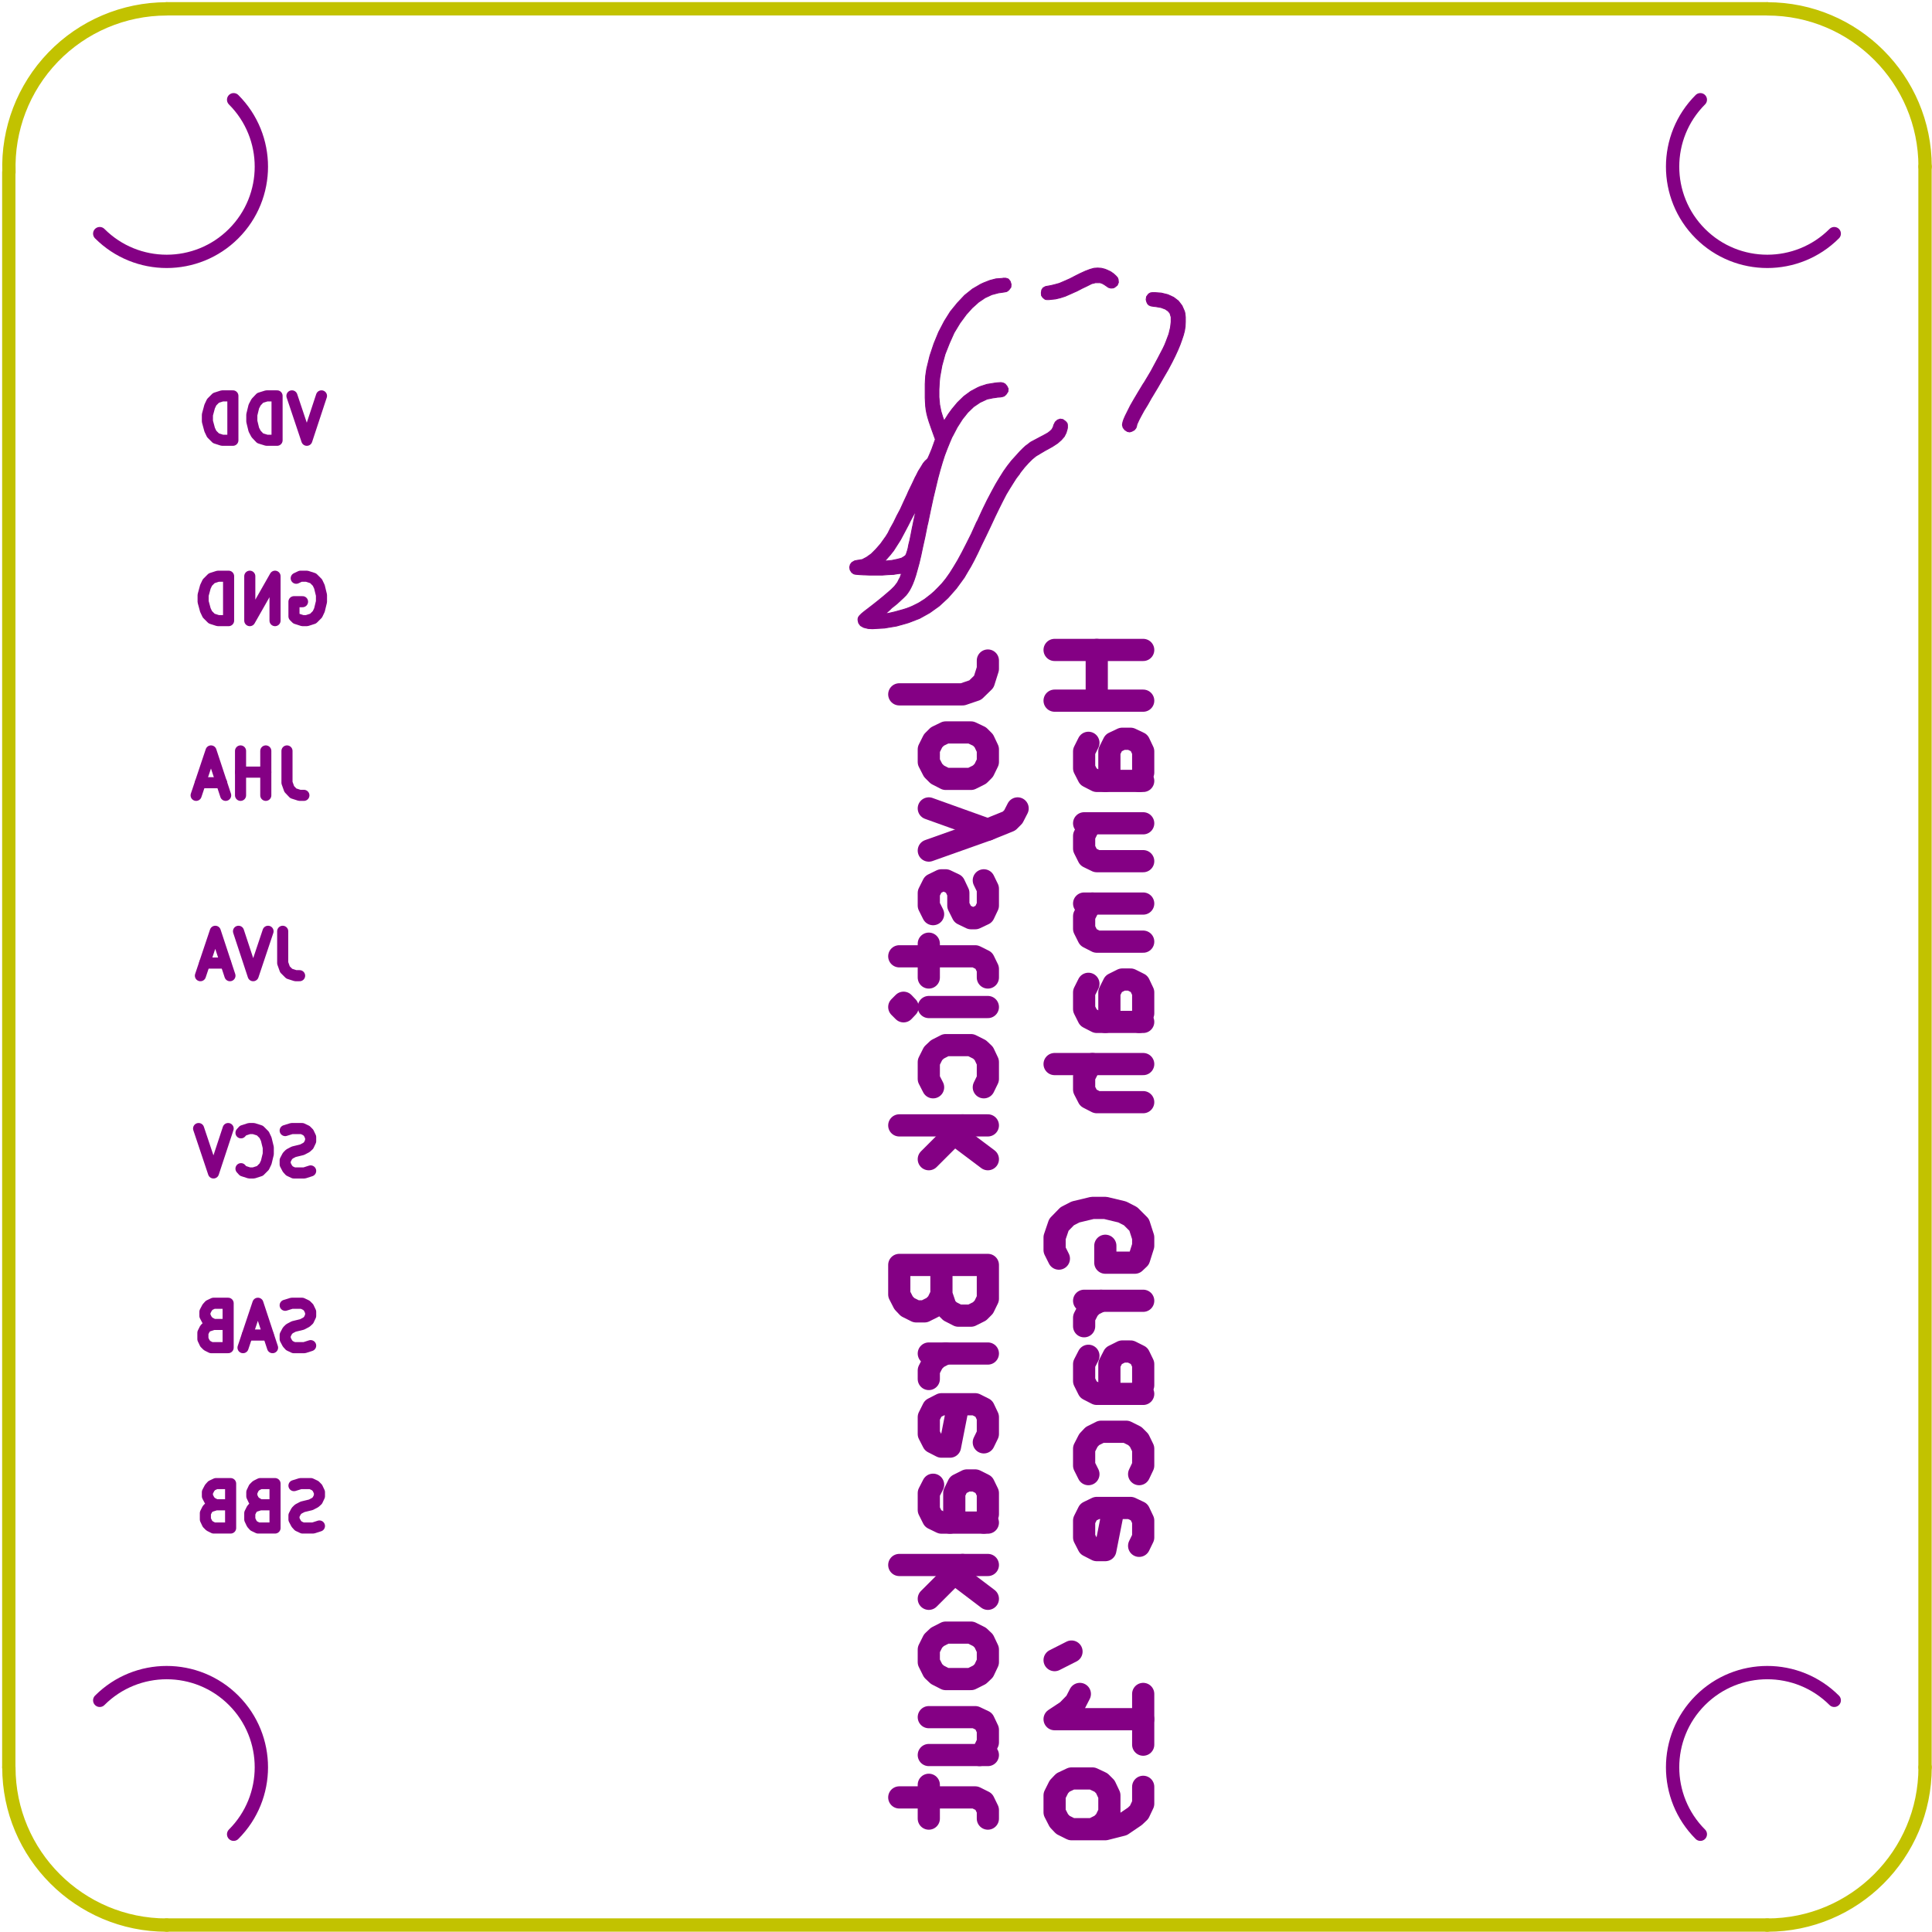
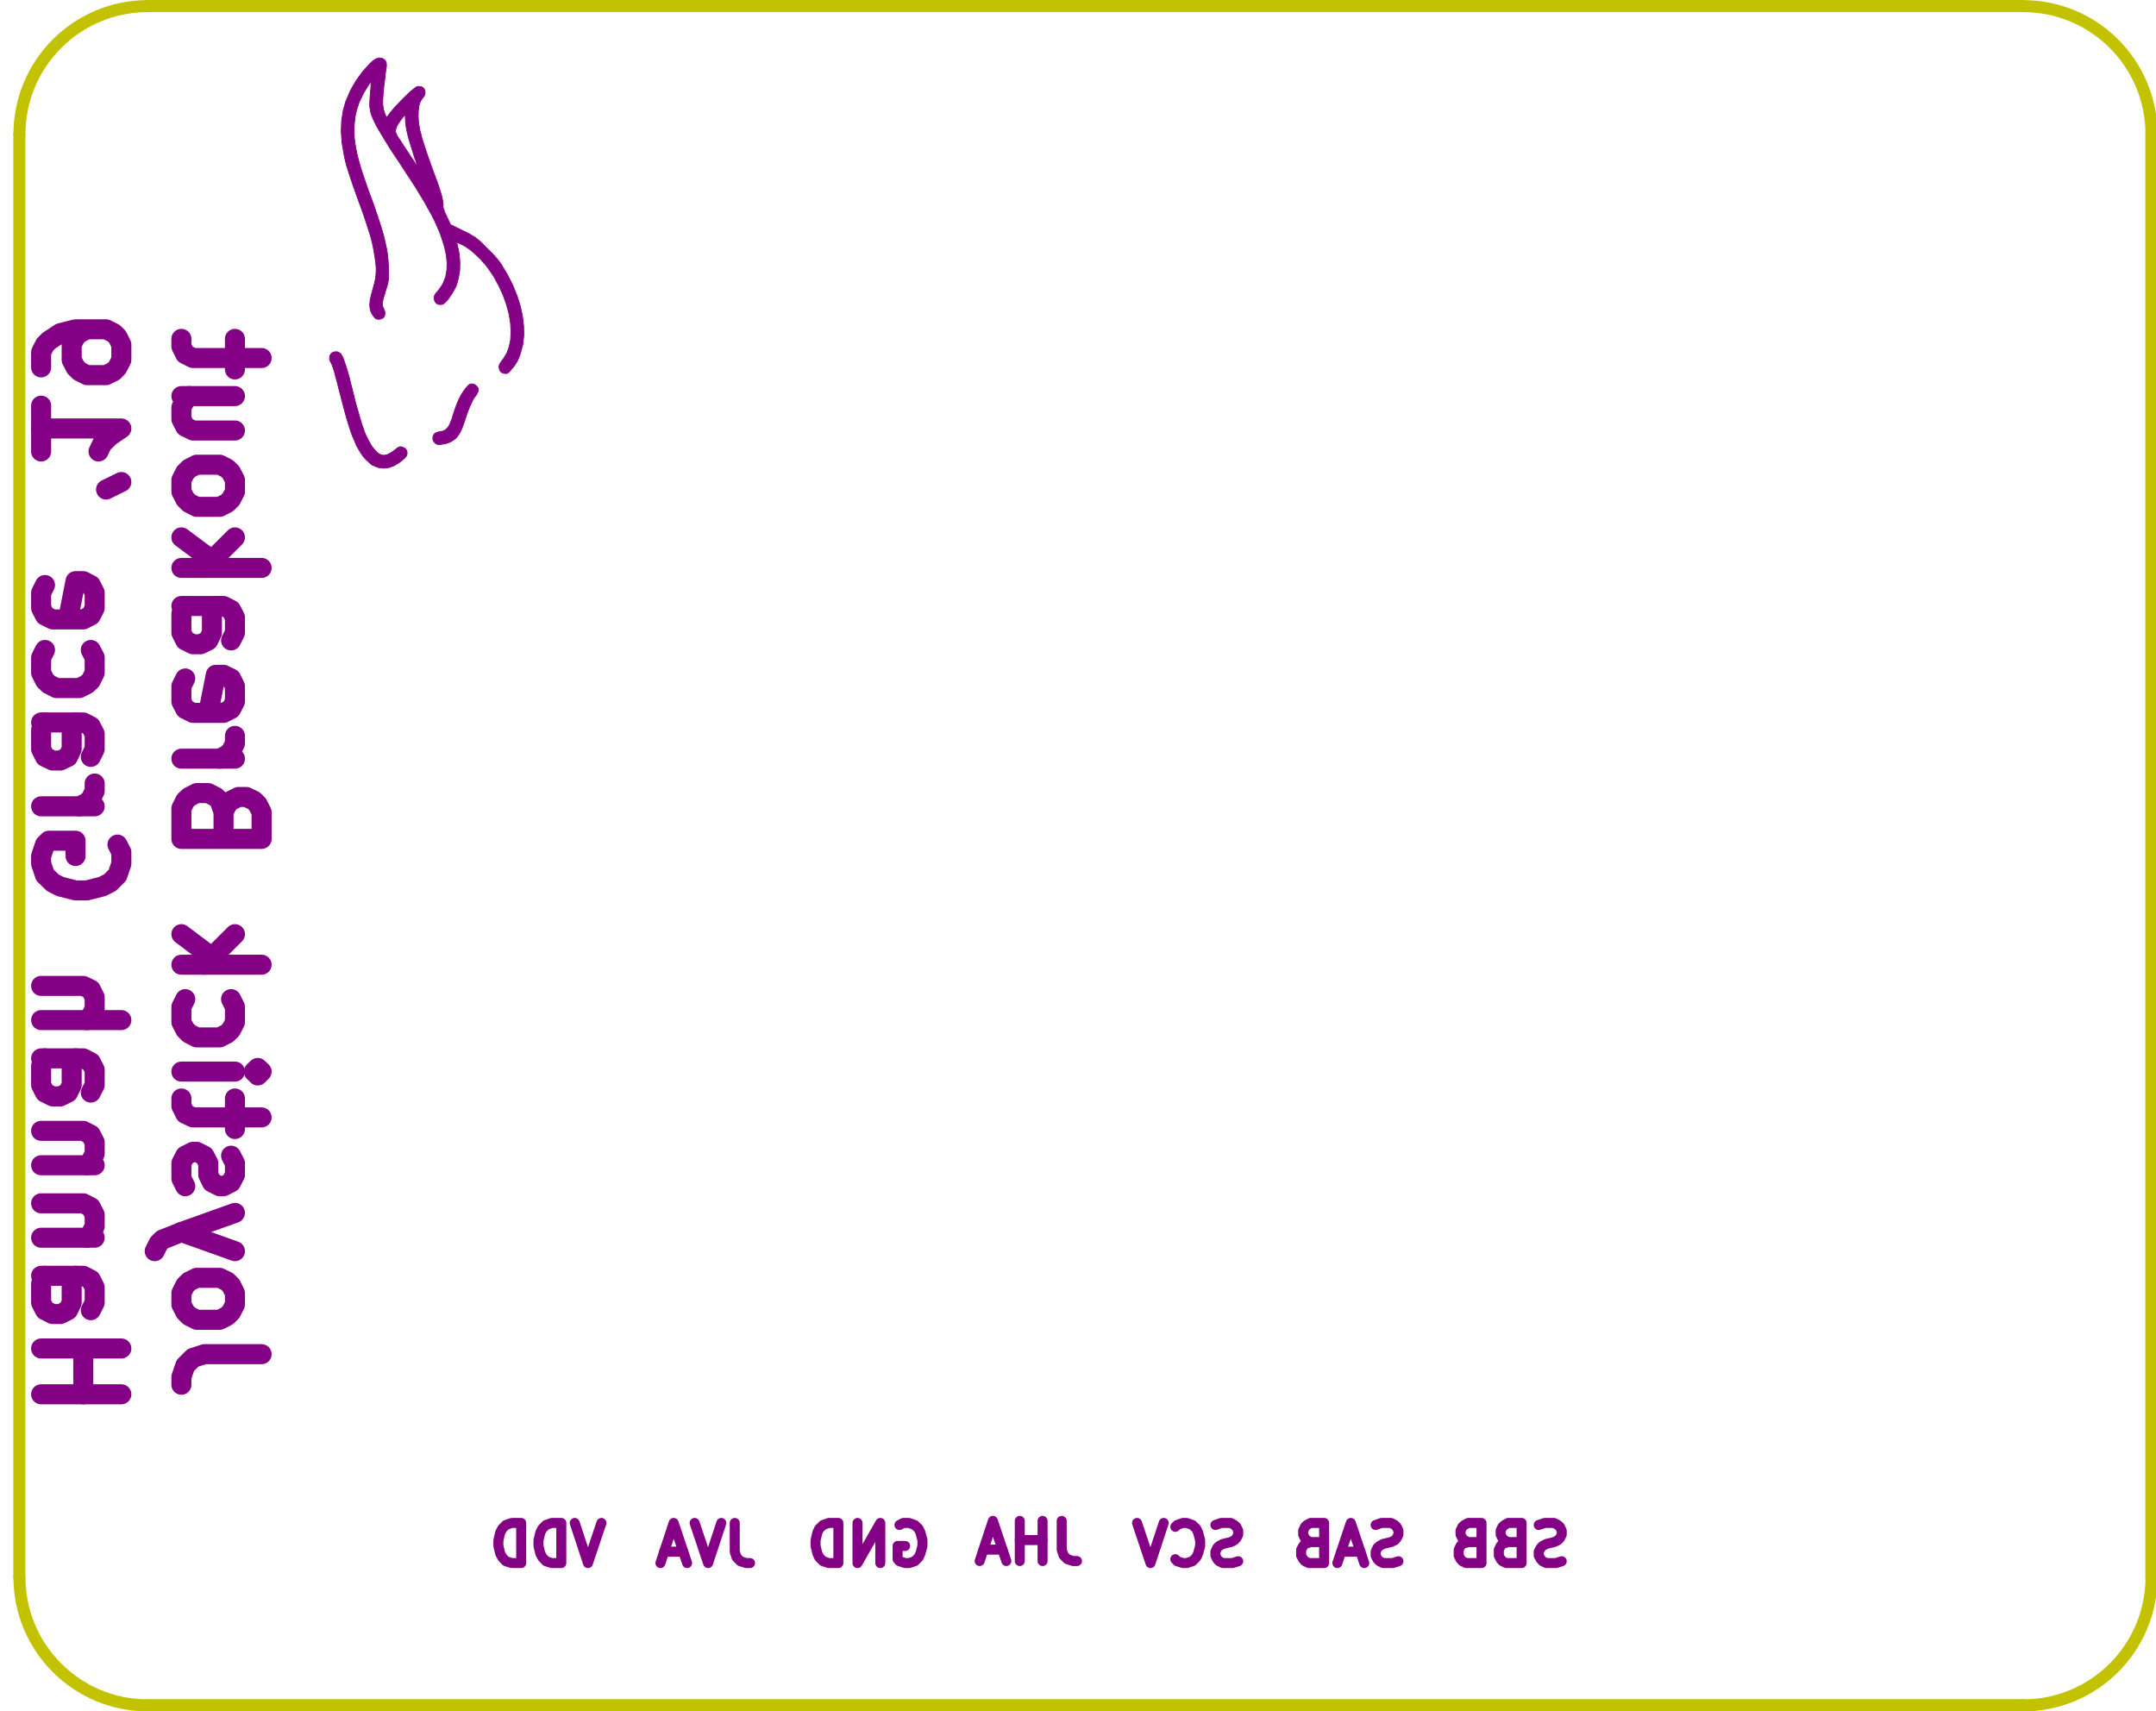
- <svg xmlns="http://www.w3.org/2000/svg" version="1.1" width="2.177cm" height="2.177cm" viewBox="0 0 8570 8570 ">
+ <svg xmlns="http://www.w3.org/2000/svg" version="1.1" width="2.69cm" height="2.134cm" viewBox="0 0 10590 8400 ">
  <g style="fill:#000000; fill-opacity:1;stroke:#000000; stroke-opacity:1; stroke-linecap:round; stroke-linejoin:round; " transform="translate(0 0) scale(1 1)">
</g>
  <g style="fill:#000000; fill-opacity:0.0;  stroke:#000000; stroke-width:-0; stroke-opacity:1;  stroke-linecap:round; stroke-linejoin:round;">
</g>
  <g style="fill:#840084; fill-opacity:0.0;  stroke:#840084; stroke-width:-0; stroke-opacity:1;  stroke-linecap:round; stroke-linejoin:round;">
</g>
  <g style="fill:#840084; fill-opacity:0.0;  stroke:#840084; stroke-width:98.425; stroke-opacity:1;  stroke-linecap:round; stroke-linejoin:round;">
-     <path d="M3989 3080 L4270 3080 L4326 3061 L4364 3024 L4382 2967 L4382 2930 " />
-     <path d="M4382 3324 L4364 3286 L4345 3267 L4307 3249 L4195 3249 L4158 3267 L4139 3286 L4120 3324 L4120 3380 L4139 3417 L4158 3436 L4195 3455 L4307 3455 L4345 3436 L4364 3417 L4382 3380 L4382 3324 " />
-     <path d="M4120 3586 L4382 3680 " />
-     <path d="M4120 3773 L4382 3680 L4476 3642 L4495 3623 L4514 3586 " />
-     <path d="M4364 3905 L4382 3942 L4382 4017 L4364 4055 L4326 4073 L4307 4073 L4270 4055 L4251 4017 L4251 3961 L4233 3923 L4195 3905 L4176 3905 L4139 3923 L4120 3961 L4120 4017 L4139 4055 " />
-     <path d="M4120 4186 L4120 4336 " />
-     <path d="M3989 4242 L4326 4242 L4364 4261 L4382 4298 L4382 4336 " />
-     <path d="M4382 4467 L4120 4467 " />
-     <path d="M3989 4467 L4008 4448 L4026 4467 L4008 4486 L3989 4467 L4026 4467 " />
-     <path d="M4364 4823 L4382 4786 L4382 4711 L4364 4673 L4345 4655 L4307 4636 L4195 4636 L4158 4655 L4139 4673 L4120 4711 L4120 4786 L4139 4823 " />
-     <path d="M4382 4992 L3989 4992 " />
-     <path d="M4233 5030 L4382 5142 " />
-     <path d="M4120 5142 L4270 4992 " />
-     <path d="M4176 5742 L4195 5798 L4214 5817 L4251 5836 L4307 5836 L4345 5817 L4364 5798 L4382 5761 L4382 5611 L3989 5611 L3989 5742 L4008 5779 L4026 5798 L4064 5817 L4101 5817 L4139 5798 L4158 5779 L4176 5742 L4176 5611 " />
-     <path d="M4382 6004 L4120 6004 " />
-     <path d="M4195 6004 L4158 6023 L4139 6042 L4120 6079 L4120 6117 " />
-     <path d="M4364 6398 L4382 6361 L4382 6286 L4364 6248 L4326 6229 L4176 6229 L4139 6248 L4120 6286 L4120 6361 L4139 6398 L4176 6417 L4214 6417 L4251 6229 " />
-     <path d="M4382 6754 L4176 6754 L4139 6736 L4120 6698 L4120 6623 L4139 6586 " />
-     <path d="M4364 6754 L4382 6717 L4382 6623 L4364 6586 L4326 6567 L4289 6567 L4251 6586 L4233 6623 L4233 6717 L4214 6754 " />
-     <path d="M4382 6942 L3989 6942 " />
-     <path d="M4233 6979 L4382 7092 " />
-     <path d="M4120 7092 L4270 6942 " />
-     <path d="M4382 7317 L4364 7279 L4345 7261 L4307 7242 L4195 7242 L4158 7261 L4139 7279 L4120 7317 L4120 7373 L4139 7411 L4158 7429 L4195 7448 L4307 7448 L4345 7429 L4364 7411 L4382 7373 L4382 7317 " />
-     <path d="M4120 7785 L4382 7785 " />
-     <path d="M4120 7617 L4326 7617 L4364 7635 L4382 7673 L4382 7729 L4364 7767 L4345 7785 " />
-     <path d="M4120 7917 L4120 8067 " />
-     <path d="M3989 7973 L4326 7973 L4364 7992 L4382 8029 L4382 8067 " />
-     <path d="M5071 2883 L4678 2883 " />
-     <path d="M4865 2883 L4865 3108 " />
-     <path d="M5071 3108 L4678 3108 " />
-     <path d="M5071 3464 L4865 3464 L4828 3445 L4809 3408 L4809 3333 L4828 3295 " />
-     <path d="M5053 3464 L5071 3427 L5071 3333 L5053 3295 L5015 3277 L4978 3277 L4940 3295 L4921 3333 L4921 3427 L4903 3464 " />
-     <path d="M4809 3652 L5071 3652 " />
-     <path d="M4846 3652 L4828 3670 L4809 3708 L4809 3764 L4828 3802 L4865 3820 L5071 3820 " />
-     <path d="M4809 4008 L5071 4008 " />
-     <path d="M4846 4008 L4828 4027 L4809 4064 L4809 4120 L4828 4158 L4865 4177 L5071 4177 " />
-     <path d="M5071 4533 L4865 4533 L4828 4514 L4809 4476 L4809 4402 L4828 4364 " />
-     <path d="M5053 4533 L5071 4495 L5071 4402 L5053 4364 L5015 4345 L4978 4345 L4940 4364 L4921 4402 L4921 4495 L4903 4533 " />
-     <path d="M5071 4720 L4678 4720 " />
-     <path d="M5071 4889 L4865 4889 L4828 4870 L4809 4833 L4809 4776 L4828 4739 L4846 4720 " />
-     <path d="M4697 5583 L4678 5545 L4678 5489 L4697 5433 L4734 5395 L4771 5376 L4846 5358 L4903 5358 L4978 5376 L5015 5395 L5053 5433 L5071 5489 L5071 5526 L5053 5583 L5034 5601 L4903 5601 L4903 5526 " />
-     <path d="M5071 5770 L4809 5770 " />
-     <path d="M4884 5770 L4846 5789 L4828 5808 L4809 5845 L4809 5883 " />
-     <path d="M5071 6183 L4865 6183 L4828 6164 L4809 6126 L4809 6051 L4828 6014 " />
-     <path d="M5053 6183 L5071 6145 L5071 6051 L5053 6014 L5015 5995 L4978 5995 L4940 6014 L4921 6051 L4921 6145 L4903 6183 " />
-     <path d="M5053 6539 L5071 6501 L5071 6426 L5053 6389 L5034 6370 L4996 6351 L4884 6351 L4846 6370 L4828 6389 L4809 6426 L4809 6501 L4828 6539 " />
-     <path d="M5053 6857 L5071 6820 L5071 6745 L5053 6707 L5015 6689 L4865 6689 L4828 6707 L4809 6745 L4809 6820 L4828 6857 L4865 6876 L4903 6876 L4940 6689 " />
-     <path d="M4678 7364 L4753 7326 " />
-     <path d="M5071 7739 L5071 7514 " />
-     <path d="M5071 7626 L4678 7626 L4734 7589 L4771 7551 L4790 7514 " />
-     <path d="M5071 7926 L5071 8001 L5053 8039 L5034 8057 L4978 8095 L4903 8114 L4753 8114 L4715 8095 L4697 8076 L4678 8039 L4678 7964 L4697 7926 L4715 7907 L4753 7889 L4846 7889 L4884 7907 L4903 7926 L4921 7964 L4921 8039 L4903 8076 L4884 8095 L4846 8114 " />
+     <path d="M1285 6651 L1004 6651 L948 6669 L910 6707 L891 6763 L891 6801 " />
+     <path d="M891 6407 L910 6444 L929 6463 L966 6482 L1079 6482 L1116 6463 L1135 6444 L1154 6407 L1154 6351 L1135 6313 L1116 6294 L1079 6276 L966 6276 L929 6294 L910 6313 L891 6351 L891 6407 " />
+     <path d="M1154 6145 L891 6051 " />
+     <path d="M1154 5957 L891 6051 L798 6088 L779 6107 L760 6145 " />
+     <path d="M910 5826 L891 5788 L891 5713 L910 5676 L948 5657 L966 5657 L1004 5676 L1023 5713 L1023 5770 L1041 5807 L1079 5826 L1098 5826 L1135 5807 L1154 5770 L1154 5713 L1135 5676 " />
+     <path d="M1154 5545 L1154 5395 " />
+     <path d="M1285 5488 L948 5488 L910 5470 L891 5432 L891 5395 " />
+     <path d="M891 5263 L1154 5263 " />
+     <path d="M1285 5263 L1266 5282 L1247 5263 L1266 5245 L1285 5263 L1247 5263 " />
+     <path d="M910 4907 L891 4945 L891 5020 L910 5057 L929 5076 L966 5095 L1079 5095 L1116 5076 L1135 5057 L1154 5020 L1154 4945 L1135 4907 " />
+     <path d="M891 4738 L1285 4738 " />
+     <path d="M1041 4701 L891 4588 " />
+     <path d="M1154 4588 L1004 4738 " />
+     <path d="M1098 3989 L1079 3932 L1060 3914 L1023 3895 L966 3895 L929 3914 L910 3932 L891 3970 L891 4120 L1285 4120 L1285 3989 L1266 3951 L1247 3932 L1210 3914 L1172 3914 L1135 3932 L1116 3951 L1098 3989 L1098 4120 " />
+     <path d="M891 3726 L1154 3726 " />
+     <path d="M1079 3726 L1116 3707 L1135 3689 L1154 3651 L1154 3614 " />
+     <path d="M910 3332 L891 3370 L891 3445 L910 3482 L948 3501 L1098 3501 L1135 3482 L1154 3445 L1154 3370 L1135 3332 L1098 3314 L1060 3314 L1023 3501 " />
+     <path d="M891 2976 L1098 2976 L1135 2995 L1154 3032 L1154 3107 L1135 3145 " />
+     <path d="M910 2976 L891 3014 L891 3107 L910 3145 L948 3164 L985 3164 L1023 3145 L1041 3107 L1041 3014 L1060 2976 " />
+     <path d="M891 2789 L1285 2789 " />
+     <path d="M1041 2751 L891 2639 " />
+     <path d="M1154 2639 L1004 2789 " />
+     <path d="M891 2414 L910 2451 L929 2470 L966 2489 L1079 2489 L1116 2470 L1135 2451 L1154 2414 L1154 2357 L1135 2320 L1116 2301 L1079 2282 L966 2282 L929 2301 L910 2320 L891 2357 L891 2414 " />
+     <path d="M1154 1945 L891 1945 " />
+     <path d="M1154 2114 L948 2114 L910 2095 L891 2058 L891 2001 L910 1964 L929 1945 " />
+     <path d="M1154 1814 L1154 1664 " />
+     <path d="M1285 1758 L948 1758 L910 1739 L891 1701 L891 1664 " />
+     <path d="M202 6848 L596 6848 " />
+     <path d="M409 6848 L409 6623 " />
+     <path d="M202 6623 L596 6623 " />
+     <path d="M202 6266 L409 6266 L446 6285 L465 6323 L465 6398 L446 6435 " />
+     <path d="M221 6266 L202 6304 L202 6398 L221 6435 L259 6454 L296 6454 L334 6435 L352 6398 L352 6304 L371 6266 " />
+     <path d="M465 6079 L202 6079 " />
+     <path d="M427 6079 L446 6060 L465 6023 L465 5966 L446 5929 L409 5910 L202 5910 " />
+     <path d="M465 5723 L202 5723 " />
+     <path d="M427 5723 L446 5704 L465 5666 L465 5610 L446 5573 L409 5554 L202 5554 " />
+     <path d="M202 5198 L409 5198 L446 5217 L465 5254 L465 5329 L446 5366 " />
+     <path d="M221 5198 L202 5235 L202 5329 L221 5366 L259 5385 L296 5385 L334 5366 L352 5329 L352 5235 L371 5198 " />
+     <path d="M202 5010 L596 5010 " />
+     <path d="M202 4842 L409 4842 L446 4860 L465 4898 L465 4954 L446 4992 L427 5010 " />
+     <path d="M577 4148 L596 4185 L596 4242 L577 4298 L540 4335 L502 4354 L427 4373 L371 4373 L296 4354 L259 4335 L221 4298 L202 4242 L202 4204 L221 4148 L240 4129 L371 4129 L371 4204 " />
+     <path d="M202 3960 L465 3960 " />
+     <path d="M390 3960 L427 3942 L446 3923 L465 3885 L465 3848 " />
+     <path d="M202 3548 L409 3548 L446 3567 L465 3604 L465 3679 L446 3717 " />
+     <path d="M221 3548 L202 3585 L202 3679 L221 3717 L259 3735 L296 3735 L334 3717 L352 3679 L352 3585 L371 3548 " />
+     <path d="M221 3192 L202 3229 L202 3304 L221 3342 L240 3360 L277 3379 L390 3379 L427 3360 L446 3342 L465 3304 L465 3229 L446 3192 " />
+     <path d="M221 2873 L202 2911 L202 2986 L221 3023 L259 3042 L409 3042 L446 3023 L465 2986 L465 2911 L446 2873 L409 2854 L371 2854 L334 3042 " />
+     <path d="M596 2367 L521 2404 " />
+     <path d="M202 1992 L202 2217 " />
+     <path d="M202 2104 L596 2104 L540 2142 L502 2179 L484 2217 " />
+     <path d="M202 1804 L202 1729 L221 1692 L240 1673 L296 1636 L371 1617 L521 1617 L559 1636 L577 1654 L596 1692 L596 1767 L577 1804 L559 1823 L521 1842 L427 1842 L390 1823 L371 1804 L352 1767 L352 1692 L371 1654 L390 1636 L427 1617 " />
  </g>
  <g style="fill:#840084; fill-opacity:0.0;  stroke:#840084; stroke-width:49.213; stroke-opacity:1;  stroke-linecap:round; stroke-linejoin:round;">
-     <path d="M1426 1756 L1361 1953 L1295 1756 " />
-     <path d="M1229 1953 L1229 1756 L1183 1756 L1154 1765 L1136 1784 L1126 1803 L1117 1840 L1117 1869 L1126 1906 L1136 1925 L1154 1944 L1183 1953 L1229 1953 " />
-     <path d="M1033 1953 L1033 1756 L986 1756 L958 1765 L939 1784 L930 1803 L920 1840 L920 1869 L930 1906 L939 1925 L958 1944 L986 1953 L1033 1953 " />
-     <path d="M1314 2565 L1333 2556 L1361 2556 L1389 2565 L1408 2584 L1417 2603 L1426 2640 L1426 2669 L1417 2706 L1408 2725 L1389 2744 L1361 2753 L1342 2753 L1314 2744 L1304 2734 L1304 2669 L1342 2669 " />
-     <path d="M1220 2753 L1220 2556 L1108 2753 L1108 2556 " />
-     <path d="M1014 2753 L1014 2556 L967 2556 L939 2565 L920 2584 L911 2603 L901 2640 L901 2669 L911 2706 L920 2725 L939 2744 L967 2753 L1014 2753 " />
-     <path d="M1273 3331 L1273 3472 L1283 3500 L1301 3519 L1329 3528 L1348 3528 " />
-     <path d="M1179 3528 L1179 3331 " />
-     <path d="M1179 3425 L1067 3425 " />
-     <path d="M1067 3528 L1067 3331 " />
-     <path d="M983 3472 L889 3472 " />
-     <path d="M1001 3528 L936 3331 L870 3528 " />
-     <path d="M1254 4131 L1254 4272 L1264 4300 L1283 4319 L1311 4328 L1329 4328 " />
-     <path d="M1189 4131 L1123 4328 L1058 4131 " />
-     <path d="M1001 4272 L908 4272 " />
-     <path d="M1020 4328 L955 4131 L889 4328 " />
-     <path d="M1378 5194 L1350 5203 L1303 5203 L1284 5194 L1275 5184 L1265 5165 L1265 5147 L1275 5128 L1284 5119 L1303 5109 L1340 5100 L1359 5090 L1369 5081 L1378 5062 L1378 5044 L1369 5025 L1359 5015 L1340 5006 L1294 5006 L1265 5015 " />
-     <path d="M1069 5184 L1078 5194 L1106 5203 L1125 5203 L1153 5194 L1172 5175 L1181 5156 L1190 5119 L1190 5090 L1181 5053 L1172 5034 L1153 5015 L1125 5006 L1106 5006 L1078 5015 L1069 5025 " />
-     <path d="M1012 5006 L947 5203 L881 5006 " />
-     <path d="M1378 5969 L1350 5978 L1303 5978 L1284 5969 L1275 5959 L1265 5940 L1265 5922 L1275 5903 L1284 5894 L1303 5884 L1340 5875 L1359 5865 L1369 5856 L1378 5837 L1378 5819 L1369 5800 L1359 5790 L1340 5781 L1294 5781 L1265 5790 " />
-     <path d="M1190 5922 L1097 5922 " />
-     <path d="M1209 5978 L1144 5781 L1078 5978 " />
-     <path d="M947 5875 L919 5884 L909 5894 L900 5912 L900 5940 L909 5959 L919 5969 L937 5978 L1012 5978 L1012 5781 L947 5781 L928 5790 L919 5800 L909 5819 L909 5837 L919 5856 L928 5865 L947 5875 L1012 5875 " />
-     <path d="M1417 6769 L1389 6778 L1342 6778 L1323 6769 L1314 6759 L1304 6740 L1304 6722 L1314 6703 L1323 6694 L1342 6684 L1379 6675 L1398 6665 L1408 6656 L1417 6637 L1417 6619 L1408 6600 L1398 6590 L1379 6581 L1333 6581 L1304 6590 " />
-     <path d="M1154 6675 L1126 6684 L1117 6694 L1108 6712 L1108 6740 L1117 6759 L1126 6769 L1145 6778 L1220 6778 L1220 6581 L1154 6581 L1136 6590 L1126 6600 L1117 6619 L1117 6637 L1126 6656 L1136 6665 L1154 6675 L1220 6675 " />
-     <path d="M958 6675 L930 6684 L920 6694 L911 6712 L911 6740 L920 6759 L930 6769 L948 6778 L1023 6778 L1023 6581 L958 6581 L939 6590 L930 6600 L920 6619 L920 6637 L930 6656 L939 6665 L958 6675 L1023 6675 " />
-   </g>
-   <g style="fill:#840084; fill-opacity:0.0;  stroke:#840084; stroke-width:59.055; stroke-opacity:1;  stroke-linecap:round; stroke-linejoin:round;">
-     <path d="M7542.39 442.385 A420 420 0.0 0 0 8136.36 1036.36 " />
-     <path d="M442.385 1036.36 A420 420 0.0 0 0 1036.36 442.385 " />
-     <path d="M1036.36 8136.36 A420 420 0.0 0 0 442.385 7542.39 " />
-     <path d="M8136.36 7542.39 A420 420 0.0 0 0 7542.39 8136.36 " />
+     <path d="M2954 7480 L2888 7677 L2823 7480 " />
+     <path d="M2757 7677 L2757 7480 L2710 7480 L2682 7490 L2664 7508 L2654 7527 L2645 7565 L2645 7593 L2654 7630 L2664 7649 L2682 7668 L2710 7677 L2757 7677 " />
+     <path d="M2560 7677 L2560 7480 L2514 7480 L2485 7490 L2467 7508 L2457 7527 L2448 7565 L2448 7593 L2457 7630 L2467 7649 L2485 7668 L2514 7677 L2560 7677 " />
+     <path d="M4418 7490 L4437 7480 L4465 7480 L4493 7490 L4512 7508 L4521 7527 L4531 7565 L4531 7593 L4521 7630 L4512 7649 L4493 7668 L4465 7677 L4446 7677 L4418 7668 L4409 7658 L4409 7593 L4446 7593 " />
+     <path d="M4324 7677 L4324 7480 L4212 7677 L4212 7480 " />
+     <path d="M4118 7677 L4118 7480 L4071 7480 L4043 7490 L4024 7508 L4015 7527 L4006 7565 L4006 7593 L4015 7630 L4024 7649 L4043 7668 L4071 7677 L4118 7677 " />
+     <path d="M5215 7470 L5215 7611 L5224 7639 L5243 7658 L5271 7667 L5290 7667 " />
+     <path d="M5121 7667 L5121 7470 " />
+     <path d="M5121 7564 L5009 7564 " />
+     <path d="M5009 7667 L5009 7470 " />
+     <path d="M4924 7611 L4831 7611 " />
+     <path d="M4943 7667 L4877 7470 L4812 7667 " />
+     <path d="M3609 7480 L3609 7621 L3618 7649 L3637 7668 L3665 7677 L3684 7677 " />
+     <path d="M3543 7480 L3478 7677 L3412 7480 " />
+     <path d="M3356 7621 L3262 7621 " />
+     <path d="M3375 7677 L3309 7480 L3244 7677 " />
+     <path d="M6082 7668 L6054 7677 L6007 7677 L5988 7668 L5979 7658 L5970 7640 L5970 7621 L5979 7602 L5988 7593 L6007 7583 L6045 7574 L6063 7565 L6073 7555 L6082 7537 L6082 7518 L6073 7499 L6063 7490 L6045 7480 L5998 7480 L5970 7490 " />
+     <path d="M5773 7658 L5782 7668 L5810 7677 L5829 7677 L5857 7668 L5876 7649 L5885 7630 L5895 7593 L5895 7565 L5885 7527 L5876 7508 L5857 7490 L5829 7480 L5810 7480 L5782 7490 L5773 7499 " />
+     <path d="M5716 7480 L5651 7677 L5585 7480 " />
+     <path d="M6869 7668 L6841 7677 L6794 7677 L6776 7668 L6766 7658 L6757 7640 L6757 7621 L6766 7602 L6776 7593 L6794 7583 L6832 7574 L6851 7565 L6860 7555 L6869 7537 L6869 7518 L6860 7499 L6851 7490 L6832 7480 L6785 7480 L6757 7490 " />
+     <path d="M6682 7621 L6588 7621 " />
+     <path d="M6701 7677 L6635 7480 L6569 7677 " />
+     <path d="M6438 7574 L6410 7583 L6401 7593 L6391 7612 L6391 7640 L6401 7658 L6410 7668 L6429 7677 L6504 7677 L6504 7480 L6438 7480 L6419 7490 L6410 7499 L6401 7518 L6401 7537 L6410 7555 L6419 7565 L6438 7574 L6504 7574 " />
+     <path d="M7671 7668 L7643 7677 L7596 7677 L7577 7668 L7568 7658 L7558 7640 L7558 7621 L7568 7602 L7577 7593 L7596 7583 L7633 7574 L7652 7565 L7662 7555 L7671 7537 L7671 7518 L7662 7499 L7652 7490 L7633 7480 L7587 7480 L7558 7490 " />
+     <path d="M7408 7574 L7380 7583 L7371 7593 L7362 7612 L7362 7640 L7371 7658 L7380 7668 L7399 7677 L7474 7677 L7474 7480 L7408 7480 L7390 7490 L7380 7499 L7371 7518 L7371 7537 L7380 7555 L7390 7565 L7408 7574 L7474 7574 " />
+     <path d="M7212 7574 L7183 7583 L7174 7593 L7165 7612 L7165 7640 L7174 7658 L7183 7668 L7202 7677 L7277 7677 L7277 7480 L7212 7480 L7193 7490 L7183 7499 L7174 7518 L7174 7537 L7183 7555 L7193 7565 L7212 7574 L7277 7574 " />
  </g>
  <g style="fill:#840084; fill-opacity:1.0;  stroke:#840084; stroke-width:3.937; stroke-opacity:1;  stroke-linecap:round; stroke-linejoin:round;">
-     <polyline style="fill-rule:evenodd;" points="3771,2528 3778,2539 3782,2542 3786,2545 3792,2547 3800,2548 3813,2549 3830,2550 3833,2550 3858,2551 3885,2551 3913,2551 3940,2549 3964,2548 3981,2545 3990,2544 3997,2544 3998,2544 3998,2547 3995,2555 3991,2566 3990,2566 3981,2584 3968,2601 3966,2603 3954,2615 3938,2629 3918,2646 3896,2664 3872,2683 3850,2700 3833,2713 3821,2723 3813,2731 3808,2738 3806,2745 3806,2751 3809,2764 3817,2775 3831,2783 3851,2788 3870,2789 3923,2786 3977,2777 4030,2762 4079,2743 4081,2742 4124,2718 4166,2688 4205,2652 4242,2610 4277,2562 4294,2533 4306,2513 4320,2487 4336,2455 4353,2419 4373,2378 4394,2334 4414,2291 4432,2254 4448,2222 4463,2193 4478,2168 4493,2144 4507,2122 4523,2101 4525,2097 4544,2073 4562,2053 4578,2037 4595,2023 4615,2011 4637,1998 4639,1997 4668,1981 4691,1966 4708,1951 4721,1936 4729,1920 4734,1903 4735,1897 4735,1886 4734,1879 4730,1873 4726,1869 4715,1861 4703,1859 4691,1863 4681,1872 4674,1886 4673,1891 4670,1898 4666,1905 4659,1912 4649,1920 4635,1928 4616,1938 4601,1946 4584,1955 4571,1962 4561,1970 4550,1978 4538,1989 4525,2002 4506,2023 4487,2044 4469,2067 4452,2091 4435,2118 4417,2148 4399,2181 4379,2219 4358,2262 4336,2310 4332,2317 4309,2368 4287,2412 4267,2451 4248,2486 4230,2516 4213,2543 4196,2567 4179,2588 4162,2606 4144,2624 4129,2637 4102,2658 4075,2675 4047,2689 4035,2694 4022,2699 4006,2704 3988,2709 3970,2714 3953,2718 3939,2721 3930,2722 3929,2722 3930,2720 3936,2715 3945,2707 3956,2696 3964,2690 3980,2677 3994,2664 4007,2652 4016,2643 4019,2640 4026,2631 4034,2619 4041,2606 4048,2591 4055,2573 4062,2552 4069,2527 4077,2498 4085,2464 4093,2426 4103,2381 4113,2331 4116,2319 4128,2261 4139,2210 4150,2164 4160,2122 4170,2085 4180,2051 4190,2020 4201,1991 4212,1964 4223,1938 4224,1937 4246,1895 4269,1859 4293,1829 4319,1804 4347,1785 4377,1771 4379,1770 4390,1768 4404,1765 4419,1763 4424,1762 4438,1761 4448,1759 4454,1757 4459,1753 4463,1749 4471,1737 4472,1724 4466,1712 4465,1711 4458,1703 4450,1699 4440,1697 4425,1698 4415,1699 4378,1705 4347,1715 4336,1720 4306,1736 4276,1758 4248,1785 4223,1815 4207,1837 4188,1867 4182,1851 4174,1825 4168,1795 4165,1762 4165,1727 4167,1691 4169,1672 4178,1622 4192,1571 4211,1523 4232,1476 4258,1433 4286,1395 4312,1366 4341,1340 4369,1321 4399,1307 4429,1299 4444,1297 4457,1295 4466,1293 4473,1288 4476,1285 4484,1274 4485,1261 4481,1248 4477,1243 4473,1238 4468,1236 4461,1234 4450,1234 4446,1235 4418,1237 4391,1244 4363,1255 4350,1261 4314,1282 4279,1310 4247,1344 4216,1382 4189,1425 4164,1473 4143,1524 4125,1578 4111,1635 4110,1641 4108,1654 4106,1668 4105,1684 4104,1704 4104,1729 4104,1741 4104,1765 4105,1785 4106,1802 4108,1818 4111,1834 4115,1850 4121,1870 4129,1893 4135,1910 4149,1949 4134,1991 4127,2008 4121,2022 4116,2033 4112,2038 4112,2038 4104,2045 4095,2056 4086,2071 4074,2090 4062,2114 4062,2266 4062,2266 4062,2270 4060,2279 4057,2293 4053,2311 4049,2331 4047,2340 4041,2371 4036,2396 4031,2416 4028,2432 4025,2443 4022,2452 4020,2458 4018,2462 4016,2465 4013,2467 4012,2468 3999,2476 3980,2481 3956,2486 3946,2487 3924,2489 3934,2478 3949,2461 3964,2442 3978,2420 3994,2395 4010,2365 4029,2329 4032,2323 4041,2305 4049,2290 4056,2277 4060,2269 4062,2266 4062,2114 4061,2115 4047,2145 4030,2180 4024,2194 4009,2226 3994,2259 3978,2289 3964,2318 3950,2343 3939,2365 3929,2381 3926,2385 3906,2413 3885,2437 3865,2457 3844,2472 3825,2482 3808,2485 3806,2485 3791,2488 3779,2495 3772,2504 3769,2516 3771,2528 " />
-     <polyline style="fill-rule:evenodd;" points="4620,1311 4626,1320 4628,1321 4632,1325 4637,1328 4643,1329 4653,1329 4663,1328 4682,1326 4703,1321 4725,1314 4750,1303 4779,1290 4800,1279 4819,1270 4833,1263 4843,1258 4852,1256 4859,1254 4867,1254 4869,1254 4880,1254 4889,1257 4898,1262 4904,1266 4917,1275 4928,1278 4939,1277 4945,1274 4956,1265 4961,1253 4960,1240 4957,1232 4950,1224 4939,1214 4926,1205 4911,1198 4901,1194 4885,1190 4869,1189 4853,1190 4835,1195 4814,1203 4790,1214 4774,1222 4745,1237 4720,1248 4699,1257 4681,1262 4665,1266 4655,1268 4638,1271 4627,1277 4621,1286 4619,1299 4620,1311 " />
-     <polyline style="fill-rule:evenodd;" points="4982,1897 4990,1907 5001,1914 5011,1916 5021,1913 5032,1907 5039,1898 5042,1889 5042,1889 5043,1883 5047,1874 5053,1861 5062,1844 5074,1822 5090,1796 5108,1764 5110,1761 5137,1716 5160,1676 5181,1640 5198,1608 5212,1580 5224,1554 5234,1530 5242,1508 5249,1487 5254,1468 5257,1449 5258,1428 5258,1407 5256,1389 5254,1381 5243,1356 5227,1335 5206,1319 5180,1307 5151,1300 5124,1298 5112,1298 5104,1299 5098,1302 5094,1305 5086,1316 5084,1329 5087,1340 5091,1348 5096,1353 5105,1357 5117,1359 5127,1360 5150,1364 5169,1371 5182,1380 5190,1390 5195,1407 5195,1428 5192,1453 5185,1482 5173,1514 5167,1529 5159,1546 5148,1567 5135,1592 5121,1618 5106,1646 5090,1673 5075,1698 5072,1702 5049,1740 5030,1772 5014,1800 5002,1824 4992,1844 4985,1860 4981,1872 4979,1883 4979,1886 4982,1897 " />
+     <polyline style="fill-rule:evenodd;" points="2071,426 2058,424 2053,424 2048,425 2043,428 2036,433 2026,441 2013,452 2011,454 1993,471 1974,490 1954,511 1936,530 1921,548 1910,562 1904,570 1900,575 1899,576 1897,573 1893,565 1889,555 1889,555 1883,535 1880,514 1880,511 1880,495 1881,473 1883,447 1886,419 1890,388 1893,360 1896,339 1898,324 1898,312 1896,304 1893,298 1889,293 1877,286 1863,284 1848,288 1831,299 1817,312 1781,352 1749,396 1722,443 1701,492 1700,493 1686,541 1678,592 1676,645 1680,701 1690,760 1697,792 1703,815 1712,843 1723,877 1736,915 1751,958 1768,1004 1784,1048 1797,1087 1808,1121 1818,1152 1826,1181 1832,1208 1837,1234 1841,1260 1842,1264 1846,1295 1848,1321 1847,1344 1845,1366 1840,1389 1833,1414 1833,1415 1824,1447 1818,1474 1816,1497 1818,1517 1823,1534 1832,1549 1836,1554 1843,1562 1848,1566 1855,1567 1861,1568 1875,1565 1885,1558 1890,1547 1891,1533 1886,1519 1884,1514 1880,1507 1879,1499 1878,1489 1880,1477 1884,1461 1890,1441 1895,1424 1901,1406 1905,1392 1907,1379 1909,1366 1909,1350 1909,1332 1908,1303 1906,1275 1903,1246 1898,1217 1891,1186 1883,1152 1872,1115 1859,1075 1844,1030 1826,979 1823,972 1804,920 1788,873 1774,831 1763,793 1754,759 1748,728 1743,700 1740,673 1739,647 1739,622 1741,602 1745,568 1752,538 1762,508 1767,495 1773,483 1780,468 1789,451 1799,435 1808,420 1815,409 1821,401 1821,401 1822,403 1822,411 1822,423 1821,438 1820,449 1818,469 1817,488 1816,505 1816,519 1816,522 1818,534 1820,548 1824,562 1830,577 1838,595 1848,615 1861,638 1876,663 1894,693 1915,727 1940,765 1968,807 1975,818 2007,867 2036,911 2061,952 2083,988 2102,1022 2119,1053 2134,1082 2146,1109 2158,1136 2168,1163 2168,1164 2183,1210 2192,1251 2196,1290 2195,1325 2189,1359 2177,1390 2176,1392 2171,1401 2163,1413 2153,1426 2151,1429 2141,1440 2136,1448 2133,1455 2132,1461 2132,1466 2136,1480 2144,1490 2156,1495 2158,1495 2168,1495 2177,1493 2185,1486 2195,1476 2202,1468 2223,1437 2239,1408 2243,1397 2252,1364 2258,1328 2259,1289 2256,1249 2251,1223 2243,1189 2259,1196 2283,1208 2308,1225 2334,1247 2359,1271 2383,1298 2395,1313 2424,1355 2449,1401 2471,1448 2488,1496 2501,1544 2508,1591 2510,1631 2508,1669 2501,1703 2490,1733 2474,1760 2465,1772 2457,1783 2453,1791 2451,1799 2451,1803 2454,1817 2462,1828 2474,1833 2480,1834 2487,1834 2492,1833 2498,1829 2506,1821 2508,1818 2526,1797 2541,1773 2553,1745 2557,1732 2568,1691 2573,1647 2572,1600 2566,1551 2555,1501 2539,1451 2518,1399 2492,1348 2462,1298 2459,1293 2451,1283 2442,1271 2431,1259 2418,1244 2400,1227 2392,1219 2375,1201 2360,1187 2347,1176 2335,1166 2321,1158 2307,1149 2289,1140 2266,1129 2250,1121 2213,1103 2194,1062 2186,1046 2181,1031 2177,1020 2176,1014 2176,1014 2177,1003 2175,990 2172,972 2166,950 2158,925 2050,817 2050,817 2048,814 2042,806 2035,794 2025,779 2013,762 2009,755 1991,728 1977,707 1966,689 1957,676 1951,666 1947,658 1944,652 1943,648 1942,644 1943,640 1943,639 1947,624 1956,607 1970,587 1976,579 1990,562 1991,577 1992,599 1995,623 2000,649 2007,678 2017,711 2029,749 2031,756 2037,775 2043,792 2047,805 2049,814 2050,817 2158,925 2158,924 2147,892 2133,855 2128,841 2116,808 2104,774 2093,742 2083,711 2074,684 2068,660 2063,642 2062,637 2056,603 2054,571 2055,543 2058,518 2065,497 2075,482 2076,481 2085,469 2088,456 2087,443 2081,433 2071,426 " />
+     <polyline style="fill-rule:evenodd;" points="2331,1888 2320,1885 2319,1885 2312,1886 2307,1887 2302,1891 2295,1898 2288,1906 2277,1921 2266,1938 2255,1959 2244,1984 2233,2015 2226,2037 2220,2057 2214,2071 2210,2082 2206,2090 2202,2096 2197,2102 2196,2103 2187,2111 2179,2116 2170,2118 2162,2119 2147,2123 2136,2128 2130,2136 2127,2143 2126,2157 2131,2169 2140,2178 2148,2182 2159,2183 2174,2181 2190,2178 2205,2173 2216,2168 2229,2160 2241,2150 2251,2137 2261,2121 2270,2101 2279,2076 2285,2058 2295,2028 2305,2002 2314,1982 2322,1965 2331,1950 2337,1943 2346,1928 2350,1916 2348,1905 2340,1895 2331,1888 " />
+     <polyline style="fill-rule:evenodd;" points="1660,1728 1648,1727 1635,1730 1627,1736 1621,1745 1619,1757 1619,1768 1624,1777 1624,1777 1627,1782 1631,1791 1636,1805 1642,1823 1648,1847 1656,1876 1665,1912 1666,1915 1679,1966 1691,2011 1702,2051 1712,2085 1722,2116 1732,2143 1742,2166 1751,2188 1762,2207 1772,2224 1783,2240 1797,2256 1812,2270 1826,2282 1833,2286 1859,2296 1885,2299 1911,2296 1937,2286 1963,2270 1984,2253 1993,2244 1997,2237 1999,2231 2000,2227 1998,2213 1990,2202 1980,2197 1972,2194 1964,2194 1956,2197 1945,2205 1938,2211 1919,2224 1901,2233 1885,2236 1872,2234 1857,2226 1842,2211 1826,2191 1811,2165 1796,2135 1790,2120 1784,2102 1776,2080 1768,2053 1760,2024 1751,1994 1743,1964 1736,1935 1735,1930 1724,1888 1715,1851 1706,1820 1698,1794 1691,1774 1685,1757 1679,1745 1673,1737 1671,1735 1660,1728 " />
  </g>
  <g style="fill:#000000; fill-opacity:1.0;  stroke:#000000; stroke-width:3.937; stroke-opacity:1;  stroke-linecap:round; stroke-linejoin:round;">
</g>
  <g style="fill:#C2C200; fill-opacity:1.0;  stroke:#C2C200; stroke-width:3.937; stroke-opacity:1;  stroke-linecap:round; stroke-linejoin:round;">
</g>
  <g style="fill:#C2C200; fill-opacity:1.0;  stroke:#C2C200; stroke-width:59.055; stroke-opacity:1;  stroke-linecap:round; stroke-linejoin:round;">
</g>
  <g style="fill:#C2C200; fill-opacity:0.0;  stroke:#C2C200; stroke-width:59.055; stroke-opacity:1;  stroke-linecap:round; stroke-linejoin:round;">
-     <path d="M8539 739 L8539 7839 " />
-     <path d="M739 8539 L7839 8539 " />
-     <path d="M39 7839 L39 764 " />
-     <path d="M7839.37 8539.37 A700 700 0.0 0 0 8539.37 7839.37 " />
-     <path d="M39.37 7839.37 A700 700 0.0 0 0 739.37 8539.37 " />
-     <path d="M739.37 39.37 A700 700 0.0 0 0 39.817 764.359 " />
-     <path d="M7839 39 L739 39 " />
-     <path d="M8539.37 739.37 A700 700 0.0 0 0 7839.37 39.37 " />
+     <path d="M10567 659 L10567 7746 " />
+     <path d="M10567.9 659.449 A629.921 629.921 0.0 0 0 9937.99 29.528 " />
+     <path d="M9937.99 8375.98 A629.921 629.921 0.0 0 0 10567.9 7746.06 " />
+     <path d="M725.394 29.528 A629.921 629.921 0.0 0 0 95.472 659.449 " />
+     <path d="M95 7746 L95 659 " />
+     <path d="M9937 8375 L725 8375 " />
+     <path d="M9937 29 L725 29 " />
+     <path d="M95.472 7746.06 A629.921 629.921 0.0 0 0 725.394 8375.98 " />
  </g>
</svg>
